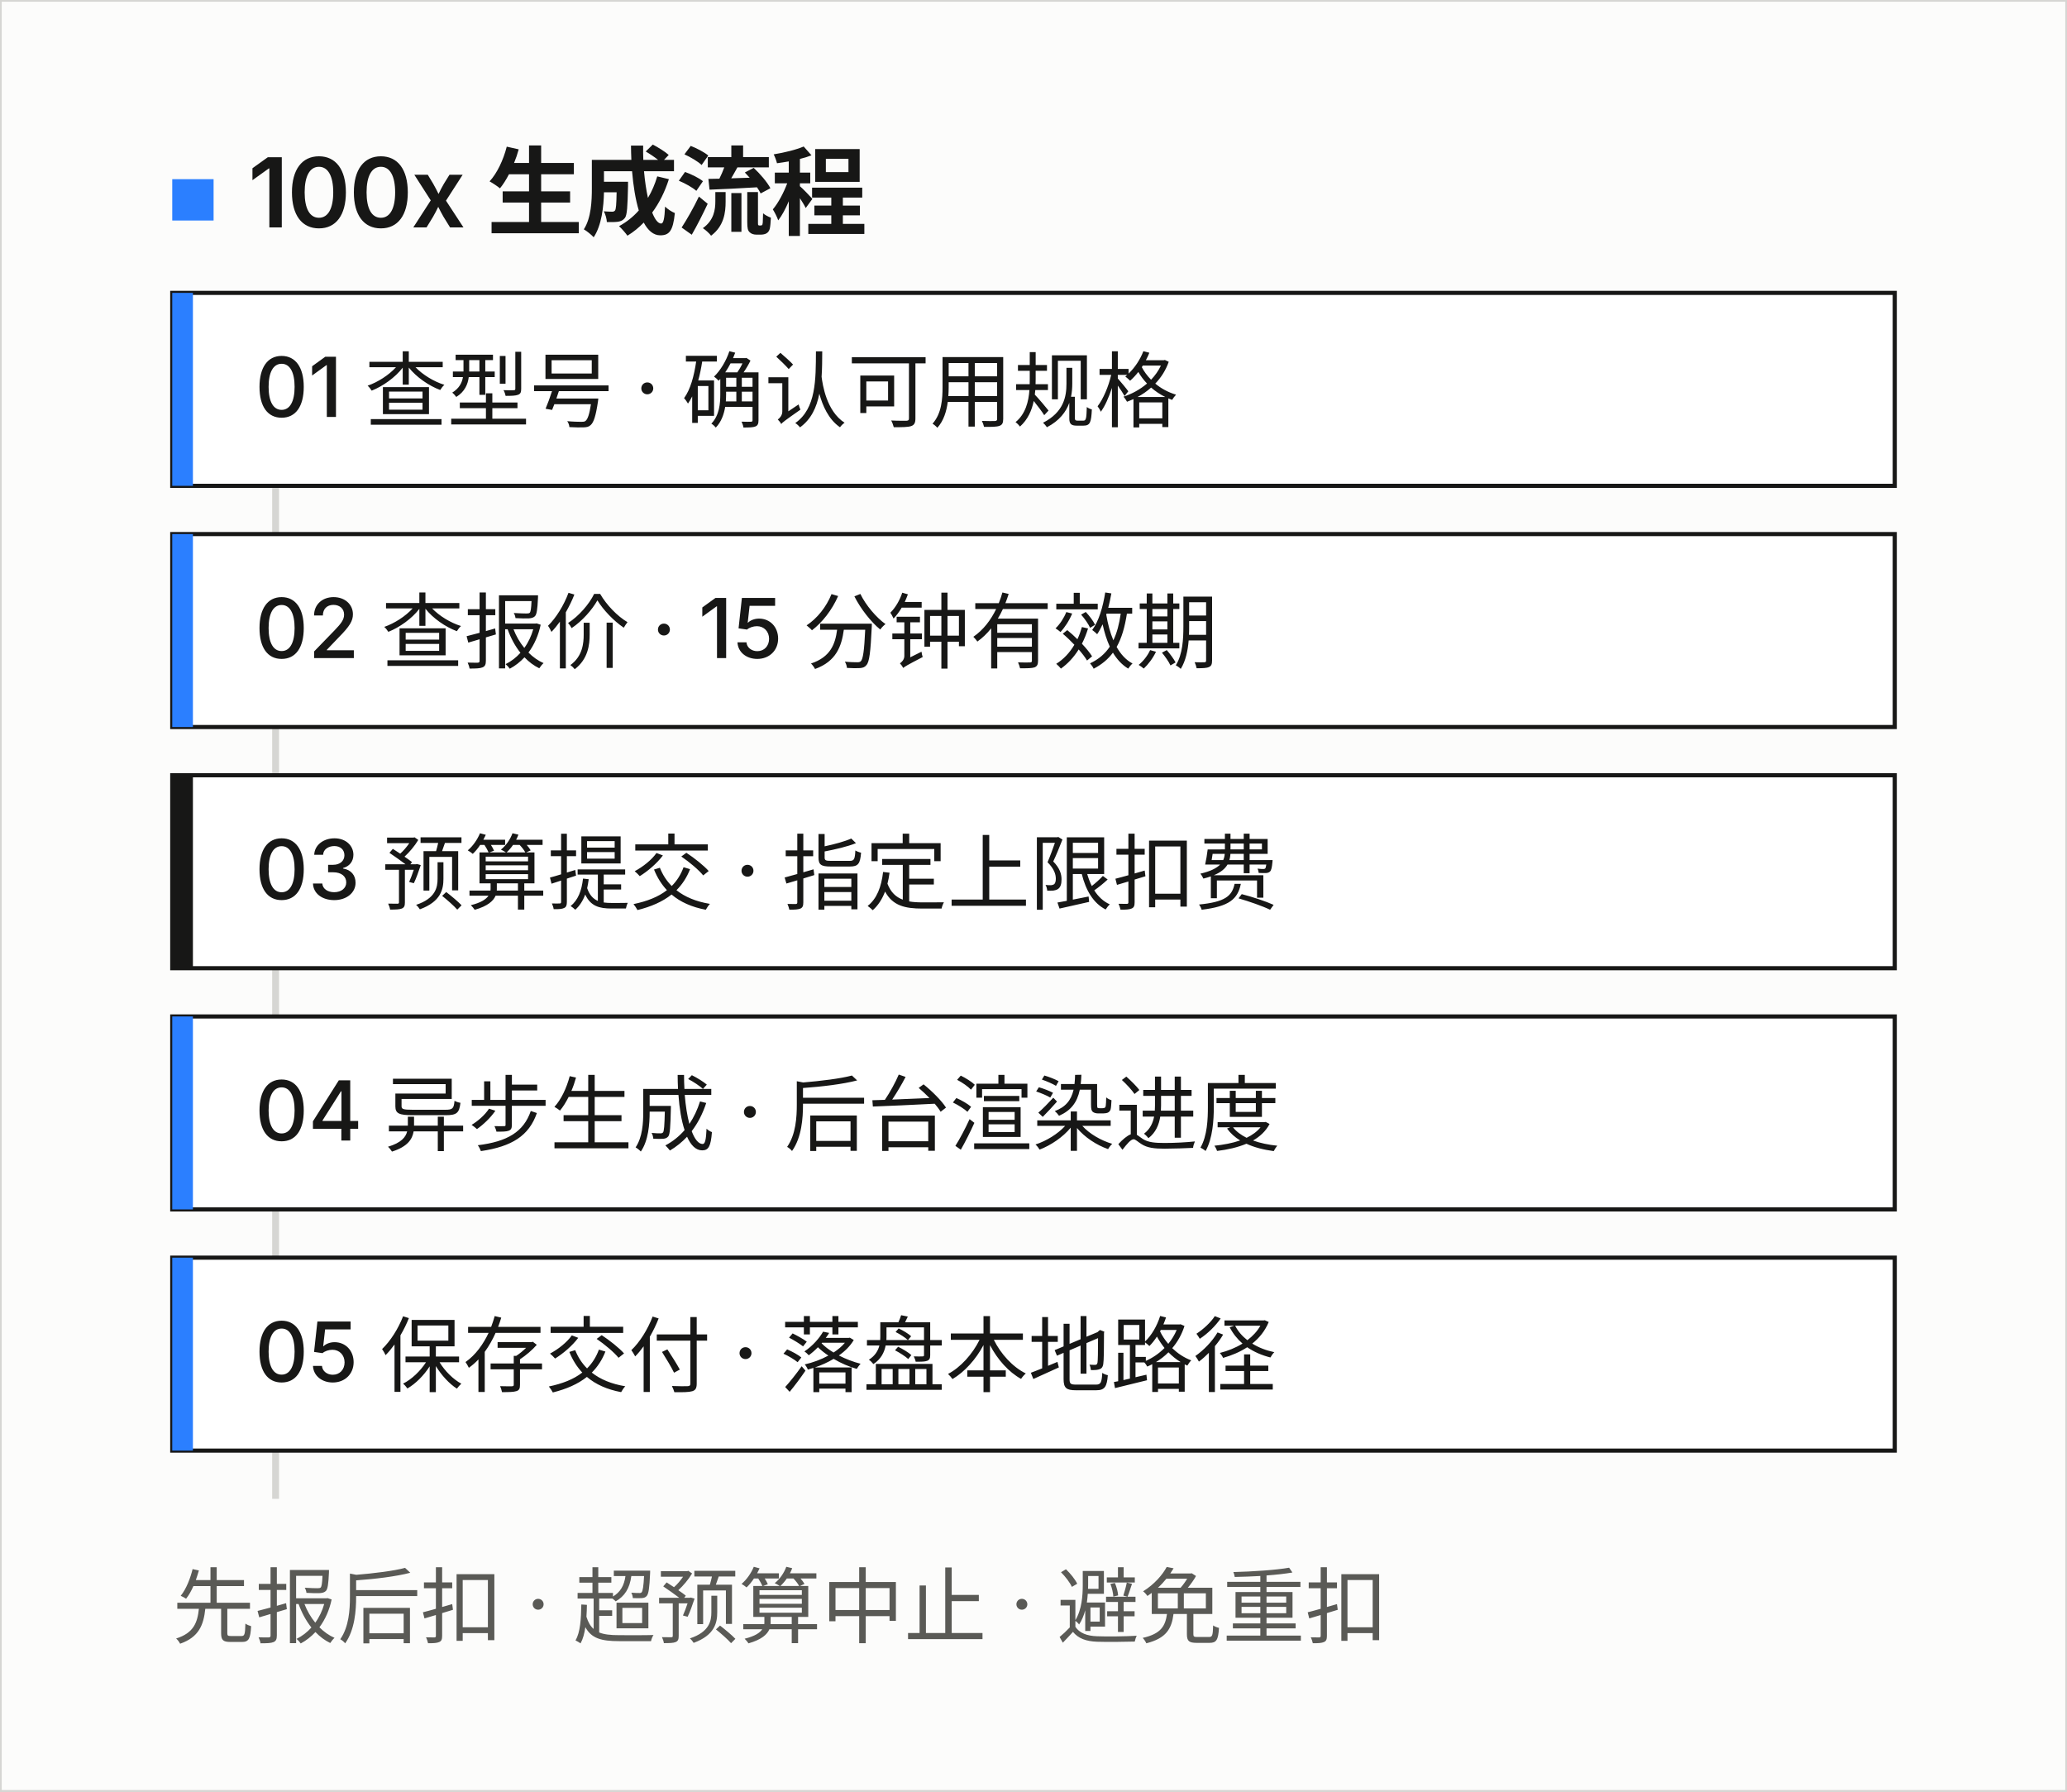
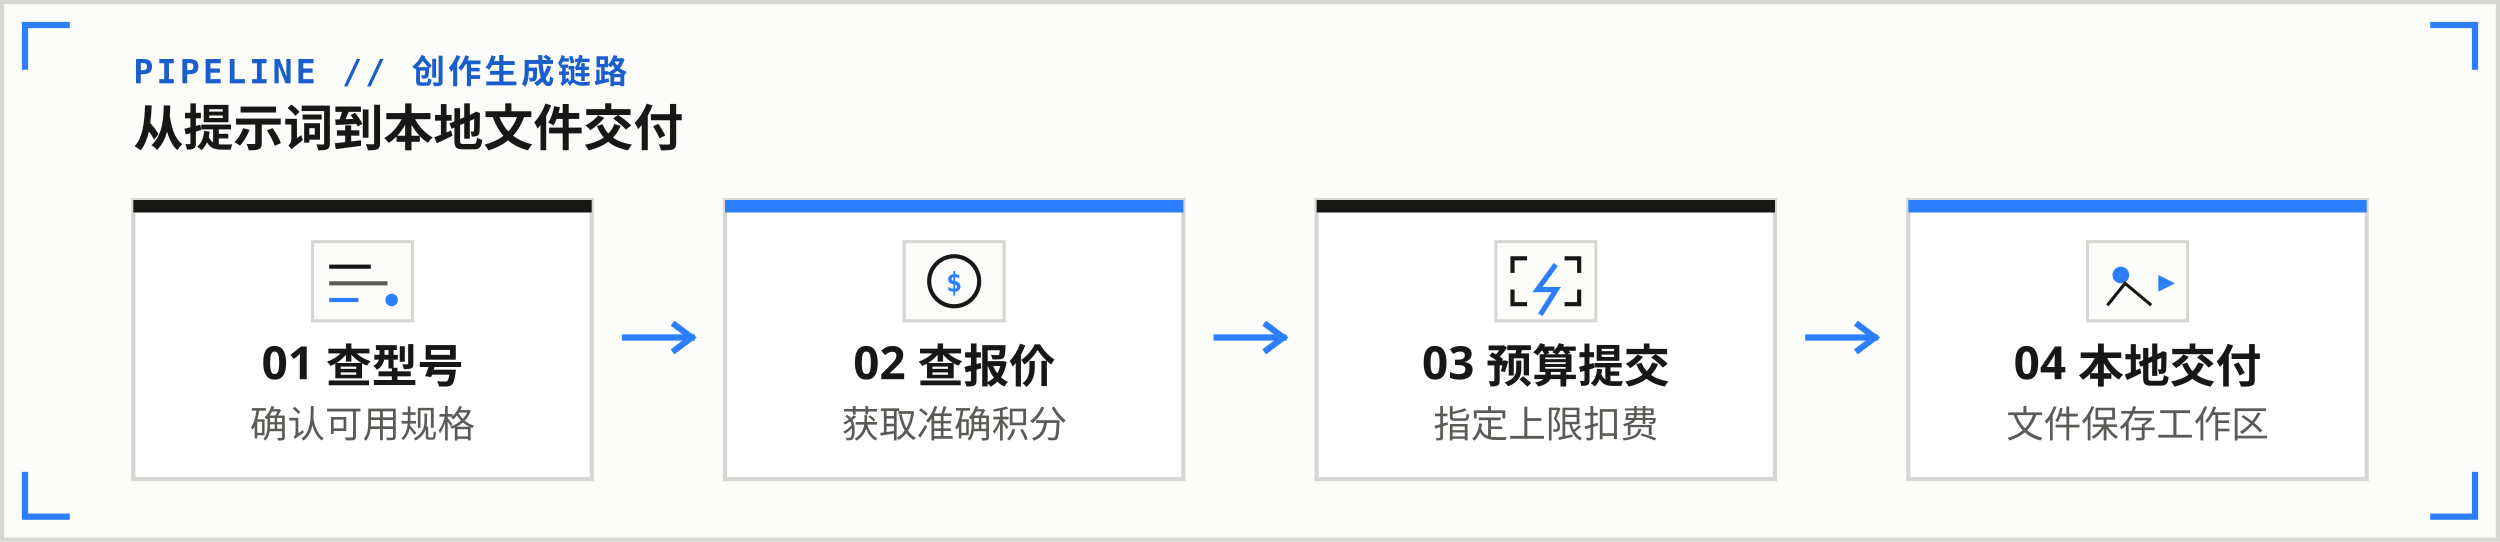
- <svg xmlns="http://www.w3.org/2000/svg" width="600" height="520" viewBox="0 0 600 520" role="img" aria-labelledby="title desc">
-   <rect width="600" height="520" fill="#FCFCFB" stroke="#D6D6D3" stroke-width="1" />
-   <g transform="translate(50, 48)">
-     <rect x="0" y="4" width="12" height="12" fill="#2B7FFF" />
-     <text x="22" y="18" font-family="-apple-system, BlinkMacSystemFont, 'Segoe UI', 'PingFang SC', sans-serif" font-size="28" font-weight="600" fill="#171716" letter-spacing="-0.5">100x 生成流程</text>
+ <svg xmlns="http://www.w3.org/2000/svg" viewBox="0 0 1200 260" width="100%" height="100%" fill="none" role="img" aria-labelledby="title desc">
+   <rect width="1200" height="260" fill="#FCFCFB" />
+   <rect x="1" y="1" width="1198" height="258" stroke="#D6D6D3" stroke-width="2" />
+   <g stroke="#2B7FFF" stroke-width="3" stroke-linecap="square">
+     <path d="M12 32 V12 H32" />
+     <path d="M1168 12 H1188 V32" />
+     <path d="M12 228 V248 H32" />
+     <path d="M1168 248 H1188 V228" />
  </g>
-   <path d="M 80 85 L 80 435" stroke="#D6D6D3" stroke-width="2" />
-   <g transform="translate(50, 85)">
-     <rect width="500" height="56" fill="#FFFFFF" stroke="#171716" stroke-width="1.2" />
-     <rect width="6" height="56" fill="#2B7FFF" />
-     <text x="24" y="36" font-family="-apple-system, BlinkMacSystemFont, 'Segoe UI', 'PingFang SC', sans-serif" font-size="24" font-weight="500" fill="#171716">01 查型号 · 确认可用规格</text>
+   <g transform="translate(64, 40)">
+     <text x="0" y="0" fill="#1A5DCC" font-family="'JetBrains Mono', ui-monospace, monospace" font-size="16" font-weight="700" letter-spacing="1.5">PIPELINE // 创作生成链路</text>
+     <text x="0" y="30" fill="#171716" font-family="system-ui, -apple-system, BlinkMacSystemFont, 'Segoe UI', sans-serif" font-size="24" font-weight="800">从提示词到本地文件交付</text>
  </g>
-   <g transform="translate(50, 155)">
-     <rect width="500" height="56" fill="#FFFFFF" stroke="#171716" stroke-width="1.2" />
-     <rect width="6" height="56" fill="#2B7FFF" />
-     <text x="24" y="36" font-family="-apple-system, BlinkMacSystemFont, 'Segoe UI', 'PingFang SC', sans-serif" font-size="24" font-weight="500" fill="#171716">02 查报价 · 15 分钟有效期</text>
+   <g transform="translate(64, 96)">
+     <rect width="220" height="134" fill="#FFFFFF" stroke="#D6D6D3" stroke-width="2" />
+     <rect width="220" height="6" fill="#171716" />
+     <g transform="translate(86, 20)">
+       <rect width="48" height="38" fill="#FCFCFB" stroke="#D6D6D3" stroke-width="1.5" />
+       <line x1="8" y1="12" x2="28" y2="12" stroke="#171716" stroke-width="2" />
+       <line x1="8" y1="20" x2="36" y2="20" stroke="#5A5A56" stroke-width="2" />
+       <line x1="8" y1="28" x2="22" y2="28" stroke="#2B7FFF" stroke-width="2" />
+       <circle cx="38" cy="28" r="3" fill="#2B7FFF" />
+     </g>
+     <text x="110" y="86" fill="#171716" font-family="system-ui, sans-serif" font-size="22" font-weight="800" text-anchor="middle">01 查型号</text>
+     <text x="110" y="114" fill="#5A5A56" font-family="system-ui, sans-serif" font-size="18" text-anchor="middle">确认可用规格</text>
  </g>
-   <g transform="translate(50, 225)">
-     <rect width="500" height="56" fill="#FFFFFF" stroke="#171716" stroke-width="1.2" />
-     <rect width="6" height="56" fill="#171716" />
-     <text x="24" y="36" font-family="-apple-system, BlinkMacSystemFont, 'Segoe UI', 'PingFang SC', sans-serif" font-size="24" font-weight="500" fill="#171716">03 预算提交 · 指定上限扣费</text>
+   <g transform="translate(300, 162)">
+     <line x1="0" y1="0" x2="32" y2="0" stroke="#2B7FFF" stroke-width="3" stroke-linecap="square" />
+     <path d="M24 -6 L32 0 L24 6" fill="none" stroke="#2B7FFF" stroke-width="3" stroke-linecap="square" stroke-linejoin="miter" />
  </g>
-   <g transform="translate(50, 295)">
-     <rect width="500" height="56" fill="#FFFFFF" stroke="#171716" stroke-width="1.2" />
-     <rect width="6" height="56" fill="#2B7FFF" />
-     <text x="24" y="36" font-family="-apple-system, BlinkMacSystemFont, 'Segoe UI', 'PingFang SC', sans-serif" font-size="24" font-weight="500" fill="#171716">04 异步生成 · 后台渲染进度</text>
+   <g transform="translate(348, 96)">
+     <rect width="220" height="134" fill="#FFFFFF" stroke="#D6D6D3" stroke-width="2" />
+     <rect width="220" height="6" fill="#2B7FFF" />
+     <g transform="translate(86, 20)">
+       <rect width="48" height="38" fill="#FCFCFB" stroke="#D6D6D3" stroke-width="1.5" />
+       <circle cx="24" cy="19" r="12" stroke="#171716" stroke-width="2" fill="none" />
+       <text x="24" y="24" fill="#2B7FFF" font-family="'JetBrains Mono', monospace" font-size="13" font-weight="800" text-anchor="middle">$</text>
+     </g>
+     <text x="110" y="86" fill="#171716" font-family="system-ui, sans-serif" font-size="22" font-weight="800" text-anchor="middle">02 查报价</text>
+     <text x="110" y="114" fill="#5A5A56" font-family="system-ui, sans-serif" font-size="18" text-anchor="middle">获取准确积分</text>
  </g>
-   <g transform="translate(50, 365)">
-     <rect width="500" height="56" fill="#FFFFFF" stroke="#171716" stroke-width="1.2" />
-     <rect width="6" height="56" fill="#2B7FFF" />
-     <text x="24" y="36" font-family="-apple-system, BlinkMacSystemFont, 'Segoe UI', 'PingFang SC', sans-serif" font-size="24" font-weight="500" fill="#171716">05 保存交付 · 落盘本地路径</text>
+   <g transform="translate(584, 162)">
+     <line x1="0" y1="0" x2="32" y2="0" stroke="#2B7FFF" stroke-width="3" stroke-linecap="square" />
+     <path d="M24 -6 L32 0 L24 6" fill="none" stroke="#2B7FFF" stroke-width="3" stroke-linecap="square" stroke-linejoin="miter" />
  </g>
-   <text x="50" y="475" font-family="-apple-system, BlinkMacSystemFont, 'Segoe UI', 'PingFang SC', sans-serif" font-size="24" font-weight="400" fill="#5A5A56">先报后扣 · 超预算中止 · 避免重扣</text>
+   <g transform="translate(632, 96)">
+     <rect width="220" height="134" fill="#FFFFFF" stroke="#D6D6D3" stroke-width="2" />
+     <rect width="220" height="6" fill="#171716" />
+     <g transform="translate(86, 20)">
+       <rect width="48" height="38" fill="#FCFCFB" stroke="#D6D6D3" stroke-width="1.5" />
+       <path d="M8 14V8h6M40 14V8H34M8 24v6h6M40 24v6H34" stroke="#171716" stroke-width="2" stroke-linecap="square" />
+       <path d="M28 12 20 23h9L22 34" stroke="#2B7FFF" stroke-width="2.5" stroke-linecap="square" stroke-linejoin="miter" />
+     </g>
+     <text x="110" y="86" fill="#171716" font-family="system-ui, sans-serif" font-size="22" font-weight="800" text-anchor="middle">03 预算提交</text>
+     <text x="110" y="114" fill="#5A5A56" font-family="system-ui, sans-serif" font-size="18" text-anchor="middle">指定上限扣费</text>
+   </g>
+   <g transform="translate(868, 162)">
+     <line x1="0" y1="0" x2="32" y2="0" stroke="#2B7FFF" stroke-width="3" stroke-linecap="square" />
+     <path d="M24 -6 L32 0 L24 6" fill="none" stroke="#2B7FFF" stroke-width="3" stroke-linecap="square" stroke-linejoin="miter" />
+   </g>
+   <g transform="translate(916, 96)">
+     <rect width="220" height="134" fill="#FFFFFF" stroke="#D6D6D3" stroke-width="2" />
+     <rect width="220" height="6" fill="#2B7FFF" />
+     <g transform="translate(86, 20)">
+       <rect width="48" height="38" fill="#FCFCFB" stroke="#D6D6D3" stroke-width="1.5" />
+       <circle cx="16" cy="16" r="4" fill="#2B7FFF" />
+       <path d="M10 30 L18 20 L30 30" stroke="#171716" stroke-width="1.5" stroke-linecap="square" />
+       <path d="M34 16 L42 20 L34 24 Z" fill="#2B7FFF" />
+     </g>
+     <text x="110" y="86" fill="#171716" font-family="system-ui, sans-serif" font-size="22" font-weight="800" text-anchor="middle">04 本地交付</text>
+     <text x="110" y="114" fill="#5A5A56" font-family="system-ui, sans-serif" font-size="18" text-anchor="middle">文件保存工作区</text>
+   </g>
</svg>
